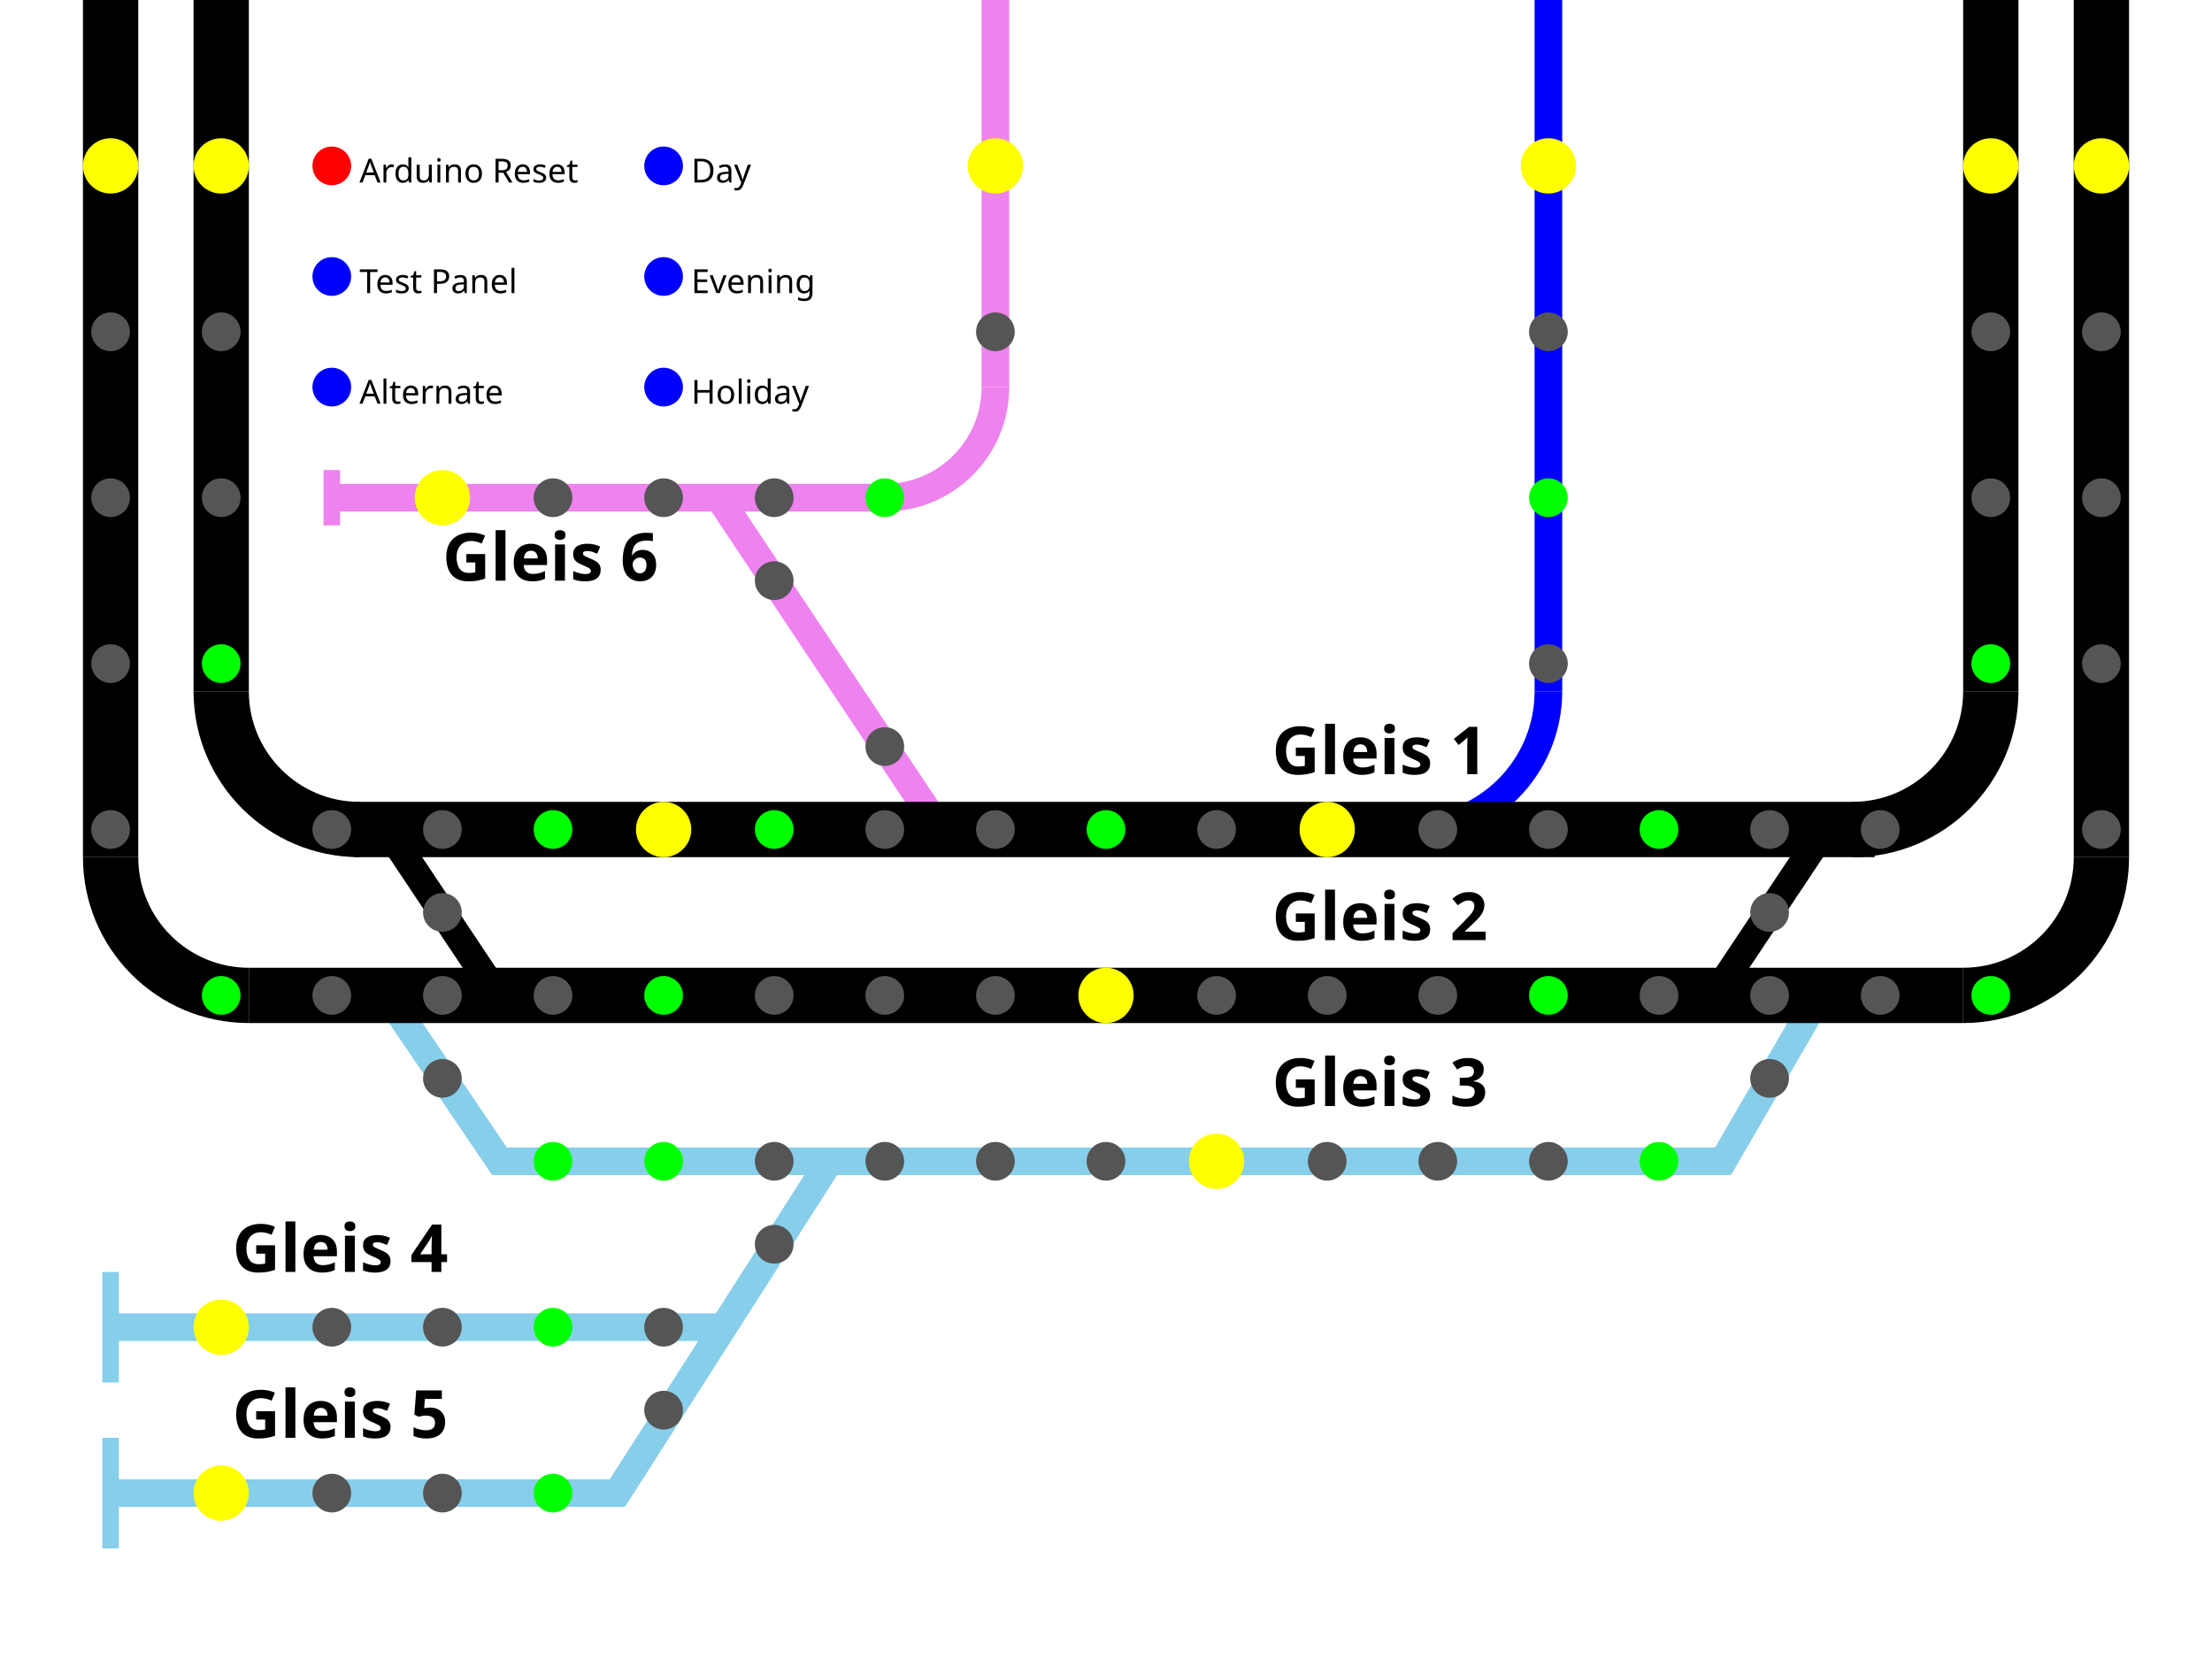
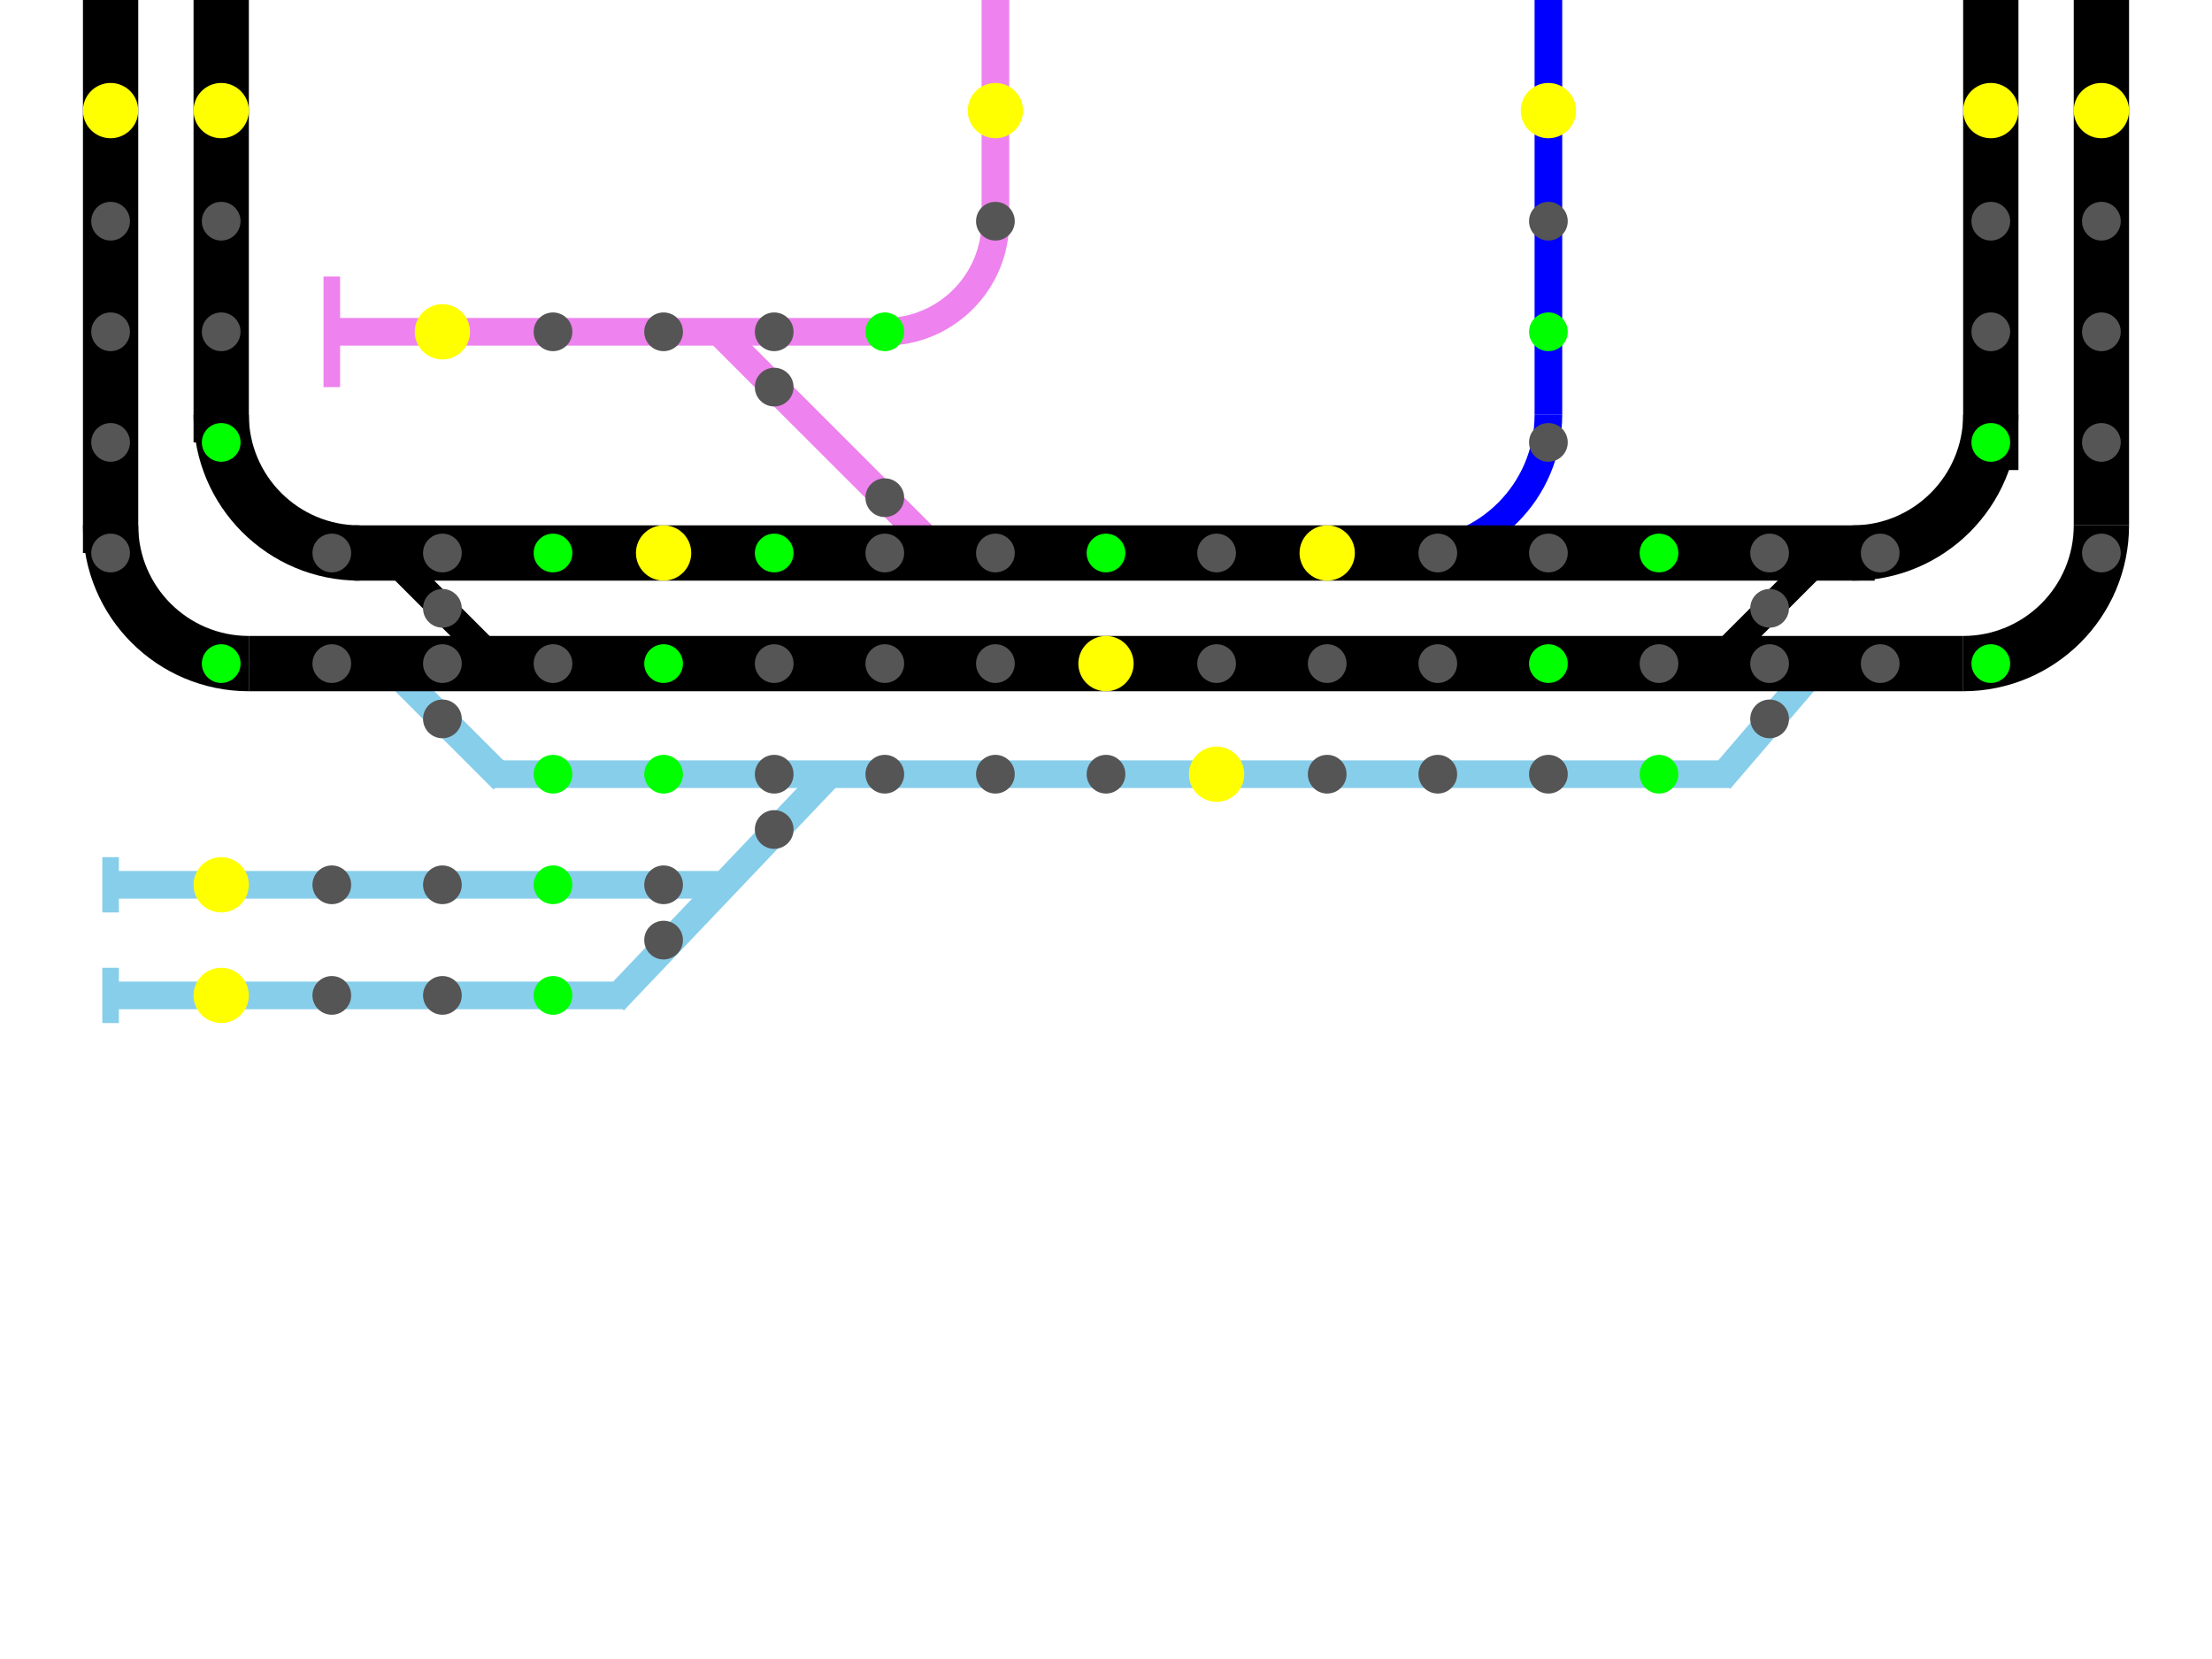
<svg id="north" width="400" height="300">
  <style>

	g.powered circle.route {
		fill: #fb0 !important
	}
	
	g.unpowered circle.route {
		fill: #555;
		r : 3.5px;
	}

	/* As in power pack*/
	circle.pack {
		fill: yellow;
		r : 5px;
	}

	/* manual override push buttons to move switch */
	circle.manual {
		r : 3.5px;
		fill : lime
	}

	.small {
		font: 6px sans-serif;
	}
	.heavy {
		font: bold 12px sans-serif;
	}

	circle.twtade {
		fill:black
	}
	</style>
-   <text x="230" y="140" class="heavy">Gleis 1</text>
-   <text x="230" y="170" class="heavy">Gleis 2</text>
-   <text x="230" y="200" class="heavy">Gleis 3</text>
-   <text x="42" y="230" class="heavy">Gleis 4</text>
-   <text x="42" y="260" class="heavy">Gleis 5</text>
-   <text x="80" y="105" class="heavy">Gleis 6</text>
-   <circle cx="60" cy="30" r="3.5" fill="red" />
-   <text x="65" y="33" class="small">Arduino Reset</text>
-   <circle cx="60" cy="50" r="3.5" fill="blue" />
-   <text x="65" y="53" class="small">Test Panel</text>
-   <circle cx="60" cy="70" r="3.5" fill="blue" />
-   <text x="65" y="73" class="small">Alternate</text>
-   <circle cx="120" cy="30" r="3.5" fill="blue" />
-   <text x="125" y="33" class="small">Day</text>
-   <circle cx="120" cy="50" r="3.5" fill="blue" />
-   <text x="125" y="53" class="small">Evening</text>
-   <circle cx="120" cy="70" r="3.5" fill="blue" />
-   <text x="125" y="73" class="small">Holiday</text>
-   <line x1="89" y1="210" x2="313" y2="210" stroke="skyblue" stroke-width="5" />
-   <line x1="70" y1="180" x2="91" y2="211" stroke="skyblue" stroke-width="5" />
-   <line x1="329" y1="180" x2="311" y2="211" stroke="skyblue" stroke-width="5" />
-   <line x1="20" y1="240" x2="130" y2="240" stroke="skyblue" stroke-width="5" />
-   <line x1="20" y1="270" x2="113" y2="270" stroke="skyblue" stroke-width="5" />
-   <line x1="111" y1="271" x2="150" y2="210" stroke="skyblue" stroke-width="5" />
-   <line x1="20" y1="230" x2="20" y2="250" stroke="skyblue" stroke-width="3" />
-   <line x1="20" y1="260" x2="20" y2="280" stroke="skyblue" stroke-width="3" />
-   <line x1="60" y1="90" x2="160" y2="90" stroke="violet" stroke-width="5" />
-   <path d="M180,70 a20,20 0 0,1 -20,20" fill="none" stroke="violet" stroke-width="5" />
-   <line x1="180" y1="0" x2="180" y2="70" stroke="violet" stroke-width="5" />
-   <line x1="60" y1="85" x2="60" y2="95" stroke="violet" stroke-width="3" />
-   <line x1="130" y1="90" x2="170" y2="150" stroke="violet" stroke-width="5" />
-   <path d="M280,125 a25,25 0 0,1 -25,25" fill="none" stroke="blue" stroke-width="5" />
-   <line x1="280" y1="0" x2="280" y2="125" stroke="blue" stroke-width="5" />
-   <line x1="40" y1="0" x2="40" y2="125" stroke="black" stroke-width="10" />
-   <path d="M65,150 a25,25 0 0,1 -25,-25" fill="none" stroke="black" stroke-width="10" />
-   <line x1="64" y1="150" x2="339" y2="150" style="stroke:black;stroke-width:10" />
-   <path d="M360,125 a25,25 0 0,1 -25,25" fill="none" stroke="black" stroke-width="10" />
-   <line x1="360" y1="0" x2="360" y2="125" stroke="black" stroke-width="10" />
-   <line x1="20" y1="0" x2="20" y2="155" stroke="black" stroke-width="10" />
-   <path d="M45,180 a25,25 0 0,1 -25,-25" fill="none" stroke="black" stroke-width="10" />
-   <line x1="45" y1="180" x2="355" y2="180" stroke="black" stroke-width="10" />
-   <path d="M380,155 a25,25 0 0,1 -25,25" fill="none" stroke="black" stroke-width="10" />
-   <line x1="380" y1="0" x2="380" y2="155" stroke="black" stroke-width="10" />
-   <line x1="70" y1="150" x2="90" y2="180" style="stroke:black;stroke-width:5;" />
-   <line x1="330" y1="150" x2="310" y2="180" style="stroke:black;stroke-width:5;" />
+   <line x1="89" y1="140" x2="313" y2="140" stroke="skyblue" stroke-width="5" />
+   <line x1="70" y1="120" x2="91" y2="141" stroke="skyblue" stroke-width="5" />
+   <line x1="329" y1="120" x2="311" y2="141" stroke="skyblue" stroke-width="5" />
+   <line x1="20" y1="160" x2="130" y2="160" stroke="skyblue" stroke-width="5" />
+   <line x1="20" y1="180" x2="113" y2="180" stroke="skyblue" stroke-width="5" />
+   <line x1="111" y1="181" x2="150" y2="140" stroke="skyblue" stroke-width="5" />
+   <line x1="20" y1="155" x2="20" y2="165" stroke="skyblue" stroke-width="3" />
+   <line x1="20" y1="175" x2="20" y2="185" stroke="skyblue" stroke-width="3" />
+   <line x1="60" y1="60" x2="160" y2="60" stroke="violet" stroke-width="5" />
+   <path d="M180,40 a20,20 0 0,1 -20,20" fill="none" stroke="violet" stroke-width="5" />
+   <line x1="180" y1="0" x2="180" y2="40" stroke="violet" stroke-width="5" />
+   <line x1="60" y1="50" x2="60" y2="70" stroke="violet" stroke-width="3" />
+   <line x1="130" y1="60" x2="170" y2="100" stroke="violet" stroke-width="5" />
+   <path d="M280,75 a25,25 0 0,1 -25,25" fill="none" stroke="blue" stroke-width="5" />
+   <line x1="280" y1="0" x2="280" y2="75" stroke="blue" stroke-width="5" />
+   <line x1="40" y1="0" x2="40" y2="80" stroke="black" stroke-width="10" />
+   <path d="M65,100 a25,25 0 0,1 -25,-25" fill="none" stroke="black" stroke-width="10" />
+   <line x1="64" y1="100" x2="339" y2="100" style="stroke:black;stroke-width:10" />
+   <path d="M360,75 a25,25 0 0,1 -25,25" fill="none" stroke="black" stroke-width="10" />
+   <line x1="360" y1="0" x2="360" y2="85" stroke="black" stroke-width="10" />
+   <line x1="20" y1="0" x2="20" y2="100" stroke="black" stroke-width="10" />
+   <path d="M45,120 a25,25 0 0,1 -25,-25" fill="none" stroke="black" stroke-width="10" />
+   <line x1="45" y1="120" x2="355" y2="120" stroke="black" stroke-width="10" />
+   <path d="M380,95 a25,25 0 0,1 -25,25" fill="none" stroke="black" stroke-width="10" />
+   <line x1="380" y1="0" x2="380" y2="95" stroke="black" stroke-width="10" />
+   <line x1="70" y1="100" x2="90" y2="120" style="stroke:black;stroke-width:5;" />
+   <line x1="330" y1="100" x2="310" y2="120" style="stroke:black;stroke-width:5;" />
  <g id="gleis1_1" class="unpowered">
-     <circle cx="40" cy="30" class="pack" />
+     <circle cx="40" cy="20" class="pack" />
+     <circle cx="40" cy="40" class="route" />
    <circle cx="40" cy="60" class="route" />
-     <circle cx="40" cy="90" class="route" />
+     <circle cx="40" cy="80" class="manual" />
+     <circle cx="60" cy="100" class="route" />
+   </g>
+   <g id="gleis1_2" class="unpowered">
+     <circle cx="80" cy="100" class="route" />
+     <circle cx="100" cy="100" class="manual" />
+     <circle cx="120" cy="100" class="pack" />
+     <circle cx="140" cy="100" class="manual" />
+     <circle cx="160" cy="100" class="route" />
+   </g>
+   <g id="gleis1_3" class="unpowered">
+     <circle cx="180" cy="100" class="route" />
+     <circle cx="200" cy="100" class="manual" />
+     <circle cx="220" cy="100" class="route" />
+     <circle cx="240" cy="100" class="pack" />
+     <circle cx="260" cy="100" class="route" />
+   </g>
+   <g id="gleis1_4" class="unpowered">
+     <circle cx="280" cy="100" class="route" />
+     <circle cx="300" cy="100" class="manual" />
+     <circle cx="320" cy="100" class="route" />
+   </g>
+   <g id="gleis1_5" class="unpowered">
+     <circle cx="340" cy="100" class="route" />
+     <circle cx="360" cy="80" class="manual" />
+     <circle cx="360" cy="60" class="route" />
+     <circle cx="360" cy="40" class="route" />
+     <circle cx="360" cy="20" class="pack" />
+   </g>
+   <g id="gleis2_1" class="unpowered">
+     <circle cx="20" cy="20" class="pack" />
+     <circle cx="20" cy="40" class="route" />
+     <circle cx="20" cy="60" class="route" />
+     <circle cx="20" cy="80" class="route" />
+     <circle cx="20" cy="100" class="route" />
    <circle cx="40" cy="120" class="manual" />
-     <circle cx="60" cy="150" class="route" />
-   </g>
-   <g id="gleis1_2" class="unpowered">
-     <circle cx="80" cy="150" class="route" />
-     <circle cx="100" cy="150" class="manual" />
-     <circle cx="120" cy="150" class="pack" />
-     <circle cx="140" cy="150" class="manual" />
-     <circle cx="160" cy="150" class="route" />
-   </g>
-   <g id="gleis1_3" class="unpowered">
-     <circle cx="180" cy="150" class="route" />
-     <circle cx="200" cy="150" class="manual" />
-     <circle cx="220" cy="150" class="route" />
-     <circle cx="240" cy="150" class="pack" />
-     <circle cx="260" cy="150" class="route" />
-   </g>
-   <g id="gleis1_4" class="unpowered">
-     <circle cx="280" cy="150" class="route" />
-     <circle cx="300" cy="150" class="manual" />
-     <circle cx="320" cy="150" class="route" />
-   </g>
-   <g id="gleis1_5" class="unpowered">
+     <circle cx="60" cy="120" class="route" />
+   </g>
+   <g id="gleis2_2" class="unpowered">
+     <circle cx="80" cy="120" class="route" />
+   </g>
+   <g id="gleis12" class="unpowered">
+     <circle cx="80" cy="110" class="route" />
+   </g>
+   <g id="gleis2_3" class="unpowered">
+     <circle cx="100" cy="120" class="route" />
+     <circle cx="120" cy="120" class="manual" />
+     <circle cx="140" cy="120" class="route" />
+     <circle cx="160" cy="120" class="route" />
+     <circle cx="180" cy="120" class="route" />
+     <circle cx="200" cy="120" class="pack" />
+     <circle cx="220" cy="120" class="route" />
+     <circle cx="240" cy="120" class="route" />
+     <circle cx="260" cy="120" class="route" />
+     <circle cx="280" cy="120" class="manual" />
+     <circle cx="300" cy="120" class="route" />
+   </g>
+   <g id="gleis2_4" class="unpowered">
+     <circle cx="320" cy="120" class="route" />
+   </g>
+   <g id="gleis21" class="unpowered">
+     <circle cx="320" cy="110" class="route" />
+   </g>
+   <g id="gleis2_5" class="unpowered">
+     <circle cx="340" cy="120" class="route" />
    <circle cx="360" cy="120" class="manual" />
-     <circle cx="340" cy="150" class="route" />
-     <circle cx="360" cy="90" class="route" />
-     <circle cx="360" cy="60" class="route" />
-     <circle cx="360" cy="30" class="pack" />
-   </g>
-   <g id="gleis2_1" class="unpowered">
-     <circle cx="20" cy="30" class="pack" />
-     <circle cx="20" cy="60" class="route" />
-     <circle cx="20" cy="90" class="route" />
-     <circle cx="20" cy="120" class="route" />
-     <circle cx="20" cy="150" class="route" />
-     <circle cx="40" cy="180" class="manual" />
+     <circle cx="380" cy="100" class="route" />
+     <circle cx="380" cy="80" class="route" />
+     <circle cx="380" cy="60" class="route" />
+     <circle cx="380" cy="40" class="route" />
+     <circle cx="380" cy="20" class="pack" />
+   </g>
+   <g id="gleis3_1" class="unpowered">
+     <circle cx="80" cy="130" class="route" />
+     <circle cx="100" cy="140" class="manual" />
+     <circle cx="120" cy="140" class="manual" />
+     <circle cx="140" cy="140" class="route" />
+   </g>
+   <g id="gleis3_2" class="unpowered">
+     <circle cx="160" cy="140" class="route" />
+     <circle cx="180" cy="140" class="route" />
+     <circle cx="200" cy="140" class="route" />
+     <circle cx="220" cy="140" class="pack" />
+     <circle cx="240" cy="140" class="route" />
+     <circle cx="260" cy="140" class="route" />
+     <circle cx="280" cy="140" class="route" />
+     <circle cx="300" cy="140" class="manual" />
+     <circle cx="320" cy="130" class="route" />
+   </g>
+   <g id="gleis4_1" class="unpowered">
+     <circle cx="40" cy="160" class="pack" />
+     <circle cx="60" cy="160" class="route" />
+     <circle cx="80" cy="160" class="route" />
+     <circle cx="100" cy="160" class="manual" />
+     <circle cx="120" cy="160" class="route" />
+   </g>
+   <g id="gleis5_1" class="unpowered">
+     <circle cx="40" cy="180" class="pack" />
+     <circle cx="100" cy="180" class="manual" />
    <circle cx="60" cy="180" class="route" />
-   </g>
-   <g id="gleis2_2" class="unpowered">
    <circle cx="80" cy="180" class="route" />
-   </g>
-   <g id="gleis12" class="unpowered">
-     <circle cx="80" cy="165" class="route" />
-   </g>
-   <g id="gleis2_3" class="unpowered">
-     <circle cx="100" cy="180" class="route" />
-     <circle cx="120" cy="180" class="manual" />
-     <circle cx="140" cy="180" class="route" />
-     <circle cx="160" cy="180" class="route" />
-     <circle cx="180" cy="180" class="route" />
-     <circle cx="200" cy="180" class="pack" />
-     <circle cx="220" cy="180" class="route" />
-     <circle cx="240" cy="180" class="route" />
-     <circle cx="260" cy="180" class="route" />
-     <circle cx="280" cy="180" class="manual" />
-     <circle cx="300" cy="180" class="route" />
-   </g>
-   <g id="gleis2_4" class="unpowered">
-     <circle cx="320" cy="180" class="route" />
-   </g>
-   <g id="gleis21" class="unpowered">
-     <circle cx="320" cy="165" class="route" />
-   </g>
-   <g id="gleis2_5" class="unpowered">
-     <circle cx="340" cy="180" class="route" />
-     <circle cx="360" cy="180" class="manual" />
-     <circle cx="380" cy="150" class="route" />
-     <circle cx="380" cy="120" class="route" />
-     <circle cx="380" cy="90" class="route" />
-     <circle cx="380" cy="60" class="route" />
-     <circle cx="380" cy="30" class="pack" />
-   </g>
-   <g id="gleis3_1" class="unpowered">
-     <circle cx="80" cy="195" class="route" />
-     <circle cx="100" cy="210" class="manual" />
-     <circle cx="120" cy="210" class="manual" />
-     <circle cx="140" cy="210" class="route" />
-   </g>
-   <g id="gleis3_2" class="unpowered">
-     <circle cx="160" cy="210" class="route" />
-     <circle cx="180" cy="210" class="route" />
-     <circle cx="200" cy="210" class="route" />
-     <circle cx="220" cy="210" class="pack" />
-     <circle cx="240" cy="210" class="route" />
-     <circle cx="260" cy="210" class="route" />
-     <circle cx="280" cy="210" class="route" />
-     <circle cx="300" cy="210" class="manual" />
-     <circle cx="320" cy="195" class="route" />
-   </g>
-   <g id="gleis4_1" class="unpowered">
-     <circle cx="40" cy="240" class="pack" />
-     <circle cx="60" cy="240" class="route" />
-     <circle cx="80" cy="240" class="route" />
-     <circle cx="100" cy="240" class="manual" />
-     <circle cx="120" cy="240" class="route" />
-   </g>
-   <g id="gleis5_1" class="unpowered">
-     <circle cx="40" cy="270" class="pack" />
-     <circle cx="100" cy="270" class="manual" />
-     <circle cx="60" cy="270" class="route" />
-     <circle cx="80" cy="270" class="route" />
-     <circle cx="120" cy="255" class="route" />
+     <circle cx="120" cy="170" class="route" />
  </g>
  <g id="gleis5_2" class="unpowered">
-     <circle cx="140" cy="225" class="route" />
+     <circle cx="140" cy="150" class="route" />
  </g>
  <g id="gleis6_1" class="unpowered">
-     <circle cx="80" cy="90" class="pack" />
-     <circle cx="100" cy="90" class="route" />
-     <circle cx="120" cy="90" class="route" />
+     <circle cx="80" cy="60" class="pack" />
+     <circle cx="100" cy="60" class="route" />
+     <circle cx="120" cy="60" class="route" />
  </g>
  <g id="gleis6_2" class="unpowered">
-     <circle cx="140" cy="105" class="route" />
-     <circle cx="160" cy="135" class="route" />
+     <circle cx="140" cy="70" class="route" />
+     <circle cx="160" cy="90" class="route" />
  </g>
  <g id="gleis6_3" class="unpowered">
-     <circle cx="140" cy="90" class="route" />
-     <circle cx="160" cy="90" class="manual" />
-     <circle cx="180" cy="60" class="route" />
-     <circle cx="180" cy="30" class="pack" />
+     <circle cx="140" cy="60" class="route" />
+     <circle cx="160" cy="60" class="manual" />
+     <circle cx="180" cy="40" class="route" />
+     <circle cx="180" cy="20" class="pack" />
  </g>
  <g id="gleis7_1" class="unpowered">
-     <circle cx="280" cy="30" r="3.5" class="pack" />
-     <circle cx="280" cy="60" class="route" />
-     <circle cx="280" cy="90" class="manual" />
-     <circle cx="280" cy="120" class="route" />
+     <circle cx="280" cy="20" class="pack" />
+     <circle cx="280" cy="40" class="route" />
+     <circle cx="280" cy="60" class="manual" />
+     <circle cx="280" cy="80" class="route" />
  </g>
  <circle cx="485" cy="30" r="11" class="twtade" />
  <text x="470" y="50" class="small">Gleis 1, 6</text>
  <circle cx="485" cy="70" r="11" class="twtade" />
  <text x="470" y="90" class="small">Gleis 2</text>
  <circle cx="485" cy="110" r="11" class="twtade" />
  <text x="470" y="130" class="small">Gleis 3, 4, 5</text>
</svg>
